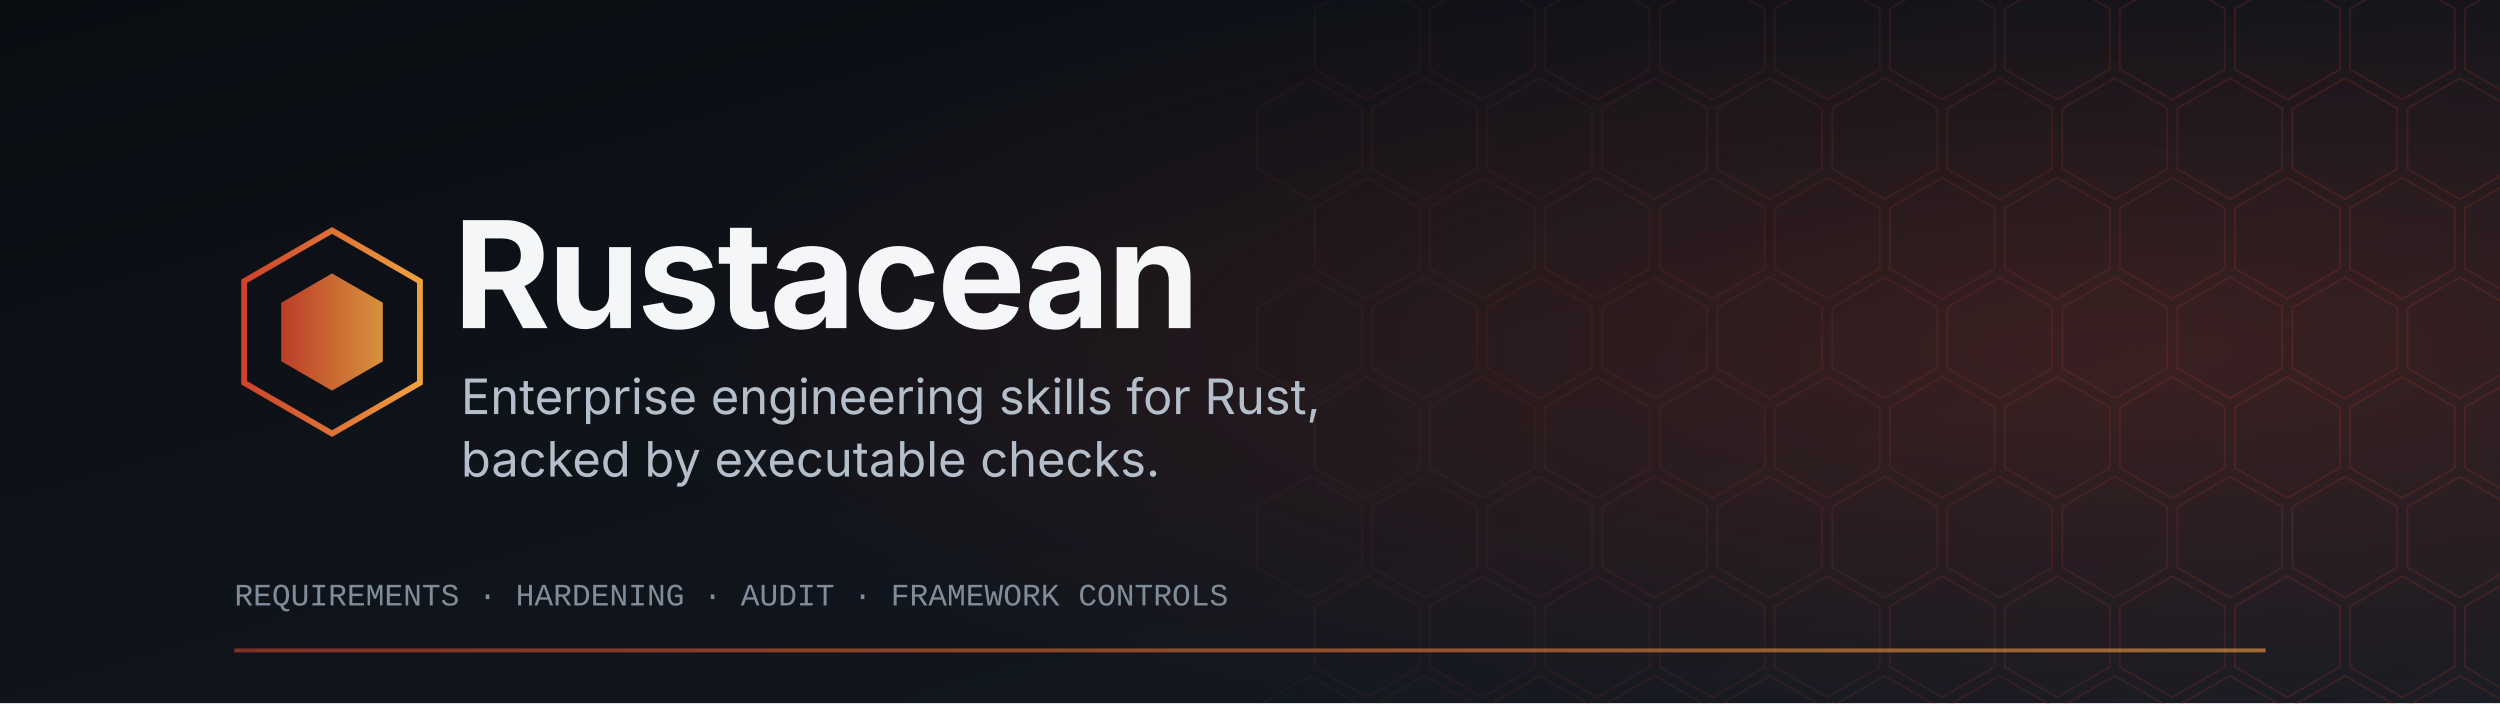
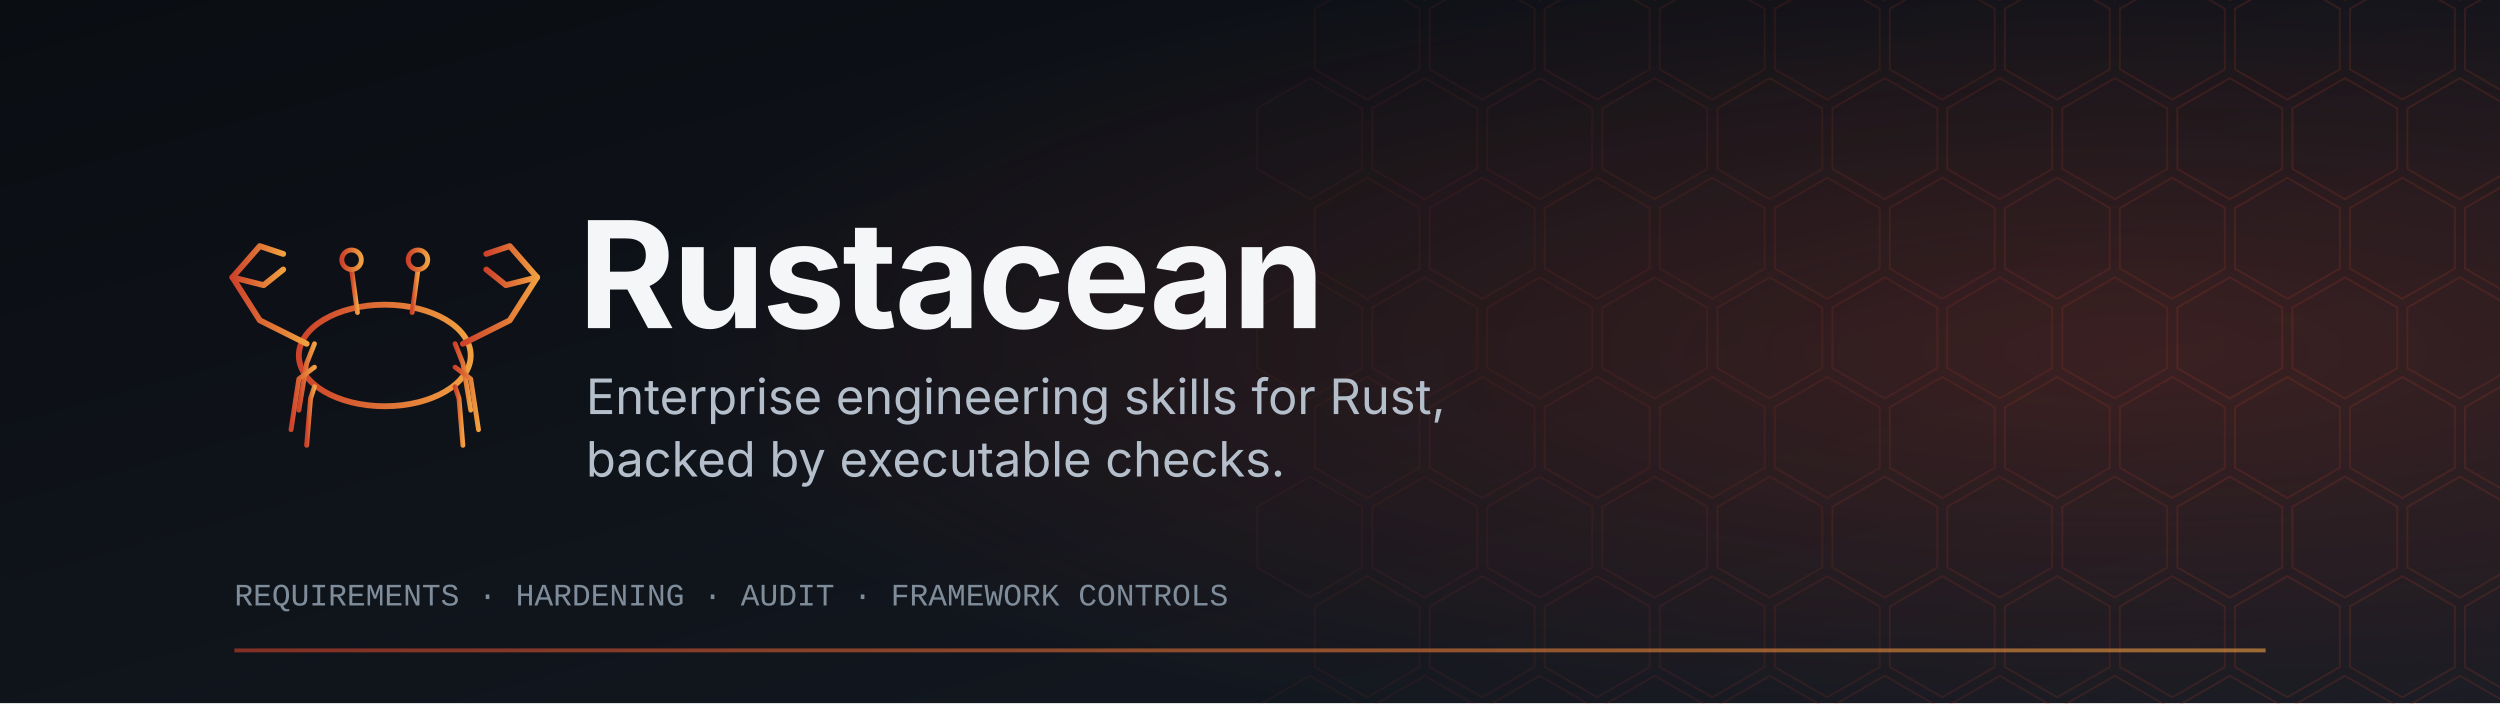
<svg xmlns="http://www.w3.org/2000/svg" width="1280" height="360" viewBox="0 0 1280 360" role="img" aria-labelledby="t d">
  <defs>
    <linearGradient id="bg" x1="0" y1="0" x2="1" y2="1">
      <stop offset="0" stop-color="#0a0d12" />
      <stop offset="1" stop-color="#151b24" />
    </linearGradient>
    <linearGradient id="accent" x1="0" y1="0" x2="1" y2="0">
      <stop offset="0" stop-color="#ce422b" />
      <stop offset="1" stop-color="#f0a040" />
    </linearGradient>
    <radialGradient id="glow" cx="0.85" cy="0.5" r="0.6">
      <stop offset="0" stop-color="#ce422b" stop-opacity="0.22" />
      <stop offset="1" stop-color="#ce422b" stop-opacity="0" />
    </radialGradient>
  </defs>
  <rect width="1280" height="360" fill="url(#bg)" />
  <rect width="1280" height="360" fill="url(#glow)" />
  <g>
    <polygon points="697.4,-46.5 697.4,-15.5 670.6,0.0 643.7,-15.5 643.7,-46.5 670.6,-62.0" fill="none" stroke="#ce422b" stroke-opacity="0.062" stroke-width="1" />
    <polygon points="756.3,-46.5 756.3,-15.5 729.4,0.0 702.6,-15.5 702.6,-46.5 729.4,-62.0" fill="none" stroke="#ce422b" stroke-opacity="0.074" stroke-width="1" />
    <polygon points="815.2,-46.5 815.2,-15.5 788.3,0.0 761.5,-15.5 761.5,-46.5 788.3,-62.0" fill="none" stroke="#ce422b" stroke-opacity="0.086" stroke-width="1" />
    <polygon points="874.1,-46.5 874.1,-15.5 847.2,0.0 820.4,-15.5 820.4,-46.5 847.2,-62.0" fill="none" stroke="#ce422b" stroke-opacity="0.097" stroke-width="1" />
    <polygon points="933.0,-46.5 933.0,-15.5 906.1,0.0 879.3,-15.5 879.3,-46.5 906.1,-62.0" fill="none" stroke="#ce422b" stroke-opacity="0.109" stroke-width="1" />
    <polygon points="991.9,-46.5 991.9,-15.5 965.0,0.0 938.2,-15.5 938.2,-46.5 965.0,-62.0" fill="none" stroke="#ce422b" stroke-opacity="0.121" stroke-width="1" />
    <polygon points="1050.7,-46.5 1050.7,-15.5 1023.9,0.0 997.0,-15.5 997.0,-46.5 1023.9,-62.0" fill="none" stroke="#ce422b" stroke-opacity="0.133" stroke-width="1" />
    <polygon points="1109.6,-46.5 1109.6,-15.5 1082.8,0.0 1055.9,-15.5 1055.9,-46.5 1082.8,-62.0" fill="none" stroke="#ce422b" stroke-opacity="0.145" stroke-width="1" />
    <polygon points="1168.5,-46.5 1168.5,-15.5 1141.7,0.0 1114.8,-15.5 1114.8,-46.5 1141.7,-62.0" fill="none" stroke="#ce422b" stroke-opacity="0.156" stroke-width="1" />
    <polygon points="1227.4,-46.5 1227.4,-15.5 1200.6,0.0 1173.7,-15.5 1173.7,-46.5 1200.6,-62.0" fill="none" stroke="#ce422b" stroke-opacity="0.160" stroke-width="1" />
    <polygon points="1286.3,-46.5 1286.3,-15.5 1259.5,0.0 1232.6,-15.5 1232.6,-46.5 1259.5,-62.0" fill="none" stroke="#ce422b" stroke-opacity="0.160" stroke-width="1" />
    <polygon points="1345.2,-46.5 1345.2,-15.5 1318.3,0.0 1291.5,-15.5 1291.5,-46.5 1318.3,-62.0" fill="none" stroke="#ce422b" stroke-opacity="0.160" stroke-width="1" />
    <polygon points="726.8,4.5 726.8,35.5 700.0,51.0 673.2,35.5 673.2,4.5 700.0,-11.0" fill="none" stroke="#ce422b" stroke-opacity="0.068" stroke-width="1" />
    <polygon points="785.7,4.5 785.7,35.5 758.9,51.0 732.0,35.5 732.0,4.5 758.9,-11.0" fill="none" stroke="#ce422b" stroke-opacity="0.080" stroke-width="1" />
    <polygon points="844.6,4.5 844.6,35.5 817.8,51.0 790.9,35.5 790.9,4.5 817.8,-11.0" fill="none" stroke="#ce422b" stroke-opacity="0.092" stroke-width="1" />
    <polygon points="903.5,4.5 903.5,35.5 876.7,51.0 849.8,35.5 849.8,4.5 876.7,-11.0" fill="none" stroke="#ce422b" stroke-opacity="0.103" stroke-width="1" />
    <polygon points="962.4,4.5 962.4,35.5 935.6,51.0 908.7,35.5 908.7,4.5 935.6,-11.0" fill="none" stroke="#ce422b" stroke-opacity="0.115" stroke-width="1" />
    <polygon points="1021.3,4.5 1021.3,35.5 994.4,51.0 967.6,35.5 967.6,4.5 994.4,-11.0" fill="none" stroke="#ce422b" stroke-opacity="0.127" stroke-width="1" />
    <polygon points="1080.2,4.5 1080.2,35.5 1053.3,51.0 1026.5,35.5 1026.5,4.5 1053.3,-11.0" fill="none" stroke="#ce422b" stroke-opacity="0.139" stroke-width="1" />
    <polygon points="1139.1,4.5 1139.1,35.5 1112.2,51.0 1085.4,35.5 1085.4,4.5 1112.2,-11.0" fill="none" stroke="#ce422b" stroke-opacity="0.150" stroke-width="1" />
    <polygon points="1198.0,4.5 1198.0,35.5 1171.1,51.0 1144.3,35.5 1144.3,4.5 1171.1,-11.0" fill="none" stroke="#ce422b" stroke-opacity="0.160" stroke-width="1" />
    <polygon points="1256.9,4.5 1256.9,35.5 1230.0,51.0 1203.2,35.5 1203.2,4.5 1230.0,-11.0" fill="none" stroke="#ce422b" stroke-opacity="0.160" stroke-width="1" />
    <polygon points="1315.7,4.5 1315.7,35.5 1288.9,51.0 1262.1,35.5 1262.1,4.5 1288.9,-11.0" fill="none" stroke="#ce422b" stroke-opacity="0.160" stroke-width="1" />
    <polygon points="697.4,55.5 697.4,86.5 670.6,102.0 643.7,86.5 643.7,55.5 670.6,40.0" fill="none" stroke="#ce422b" stroke-opacity="0.062" stroke-width="1" />
    <polygon points="756.3,55.5 756.3,86.5 729.4,102.0 702.6,86.5 702.6,55.5 729.4,40.0" fill="none" stroke="#ce422b" stroke-opacity="0.074" stroke-width="1" />
    <polygon points="815.2,55.5 815.2,86.5 788.3,102.0 761.5,86.5 761.5,55.5 788.3,40.0" fill="none" stroke="#ce422b" stroke-opacity="0.086" stroke-width="1" />
    <polygon points="874.1,55.5 874.1,86.5 847.2,102.0 820.4,86.5 820.4,55.5 847.2,40.0" fill="none" stroke="#ce422b" stroke-opacity="0.097" stroke-width="1" />
    <polygon points="933.0,55.5 933.0,86.5 906.1,102.0 879.3,86.5 879.3,55.5 906.1,40.0" fill="none" stroke="#ce422b" stroke-opacity="0.109" stroke-width="1" />
    <polygon points="991.9,55.5 991.9,86.5 965.0,102.0 938.2,86.5 938.2,55.5 965.0,40.0" fill="none" stroke="#ce422b" stroke-opacity="0.121" stroke-width="1" />
    <polygon points="1050.7,55.5 1050.7,86.5 1023.9,102.0 997.0,86.5 997.0,55.5 1023.9,40.0" fill="none" stroke="#ce422b" stroke-opacity="0.133" stroke-width="1" />
    <polygon points="1109.6,55.5 1109.6,86.5 1082.8,102.0 1055.9,86.5 1055.9,55.5 1082.8,40.0" fill="none" stroke="#ce422b" stroke-opacity="0.145" stroke-width="1" />
    <polygon points="1168.5,55.5 1168.5,86.5 1141.7,102.0 1114.8,86.5 1114.8,55.5 1141.7,40.0" fill="none" stroke="#ce422b" stroke-opacity="0.156" stroke-width="1" />
    <polygon points="1227.4,55.5 1227.4,86.5 1200.6,102.0 1173.7,86.5 1173.7,55.5 1200.6,40.0" fill="none" stroke="#ce422b" stroke-opacity="0.160" stroke-width="1" />
    <polygon points="1286.3,55.5 1286.3,86.5 1259.5,102.0 1232.6,86.5 1232.6,55.5 1259.5,40.0" fill="none" stroke="#ce422b" stroke-opacity="0.160" stroke-width="1" />
    <polygon points="1345.2,55.5 1345.2,86.5 1318.3,102.0 1291.5,86.5 1291.5,55.5 1318.3,40.0" fill="none" stroke="#ce422b" stroke-opacity="0.160" stroke-width="1" />
    <polygon points="726.8,106.5 726.8,137.5 700.0,153.0 673.2,137.5 673.2,106.5 700.0,91.0" fill="none" stroke="#ce422b" stroke-opacity="0.068" stroke-width="1" />
    <polygon points="785.7,106.5 785.7,137.5 758.9,153.0 732.0,137.5 732.0,106.5 758.9,91.0" fill="none" stroke="#ce422b" stroke-opacity="0.080" stroke-width="1" />
    <polygon points="844.6,106.5 844.6,137.5 817.8,153.0 790.9,137.5 790.9,106.5 817.8,91.0" fill="none" stroke="#ce422b" stroke-opacity="0.092" stroke-width="1" />
    <polygon points="903.5,106.5 903.5,137.5 876.7,153.0 849.8,137.5 849.8,106.5 876.7,91.0" fill="none" stroke="#ce422b" stroke-opacity="0.103" stroke-width="1" />
    <polygon points="962.4,106.5 962.4,137.5 935.6,153.0 908.7,137.5 908.7,106.5 935.6,91.0" fill="none" stroke="#ce422b" stroke-opacity="0.115" stroke-width="1" />
    <polygon points="1021.3,106.5 1021.3,137.5 994.4,153.0 967.6,137.5 967.6,106.5 994.4,91.0" fill="none" stroke="#ce422b" stroke-opacity="0.127" stroke-width="1" />
    <polygon points="1080.2,106.5 1080.2,137.5 1053.3,153.0 1026.5,137.5 1026.5,106.5 1053.3,91.0" fill="none" stroke="#ce422b" stroke-opacity="0.139" stroke-width="1" />
    <polygon points="1139.1,106.5 1139.1,137.5 1112.2,153.0 1085.4,137.5 1085.4,106.5 1112.2,91.0" fill="none" stroke="#ce422b" stroke-opacity="0.150" stroke-width="1" />
    <polygon points="1198.0,106.5 1198.0,137.5 1171.1,153.0 1144.3,137.5 1144.3,106.5 1171.1,91.0" fill="none" stroke="#ce422b" stroke-opacity="0.160" stroke-width="1" />
    <polygon points="1256.9,106.5 1256.9,137.5 1230.0,153.0 1203.2,137.5 1203.2,106.5 1230.0,91.0" fill="none" stroke="#ce422b" stroke-opacity="0.160" stroke-width="1" />
    <polygon points="1315.7,106.5 1315.7,137.5 1288.9,153.0 1262.1,137.5 1262.1,106.5 1288.9,91.0" fill="none" stroke="#ce422b" stroke-opacity="0.160" stroke-width="1" />
    <polygon points="697.4,157.5 697.4,188.5 670.6,204.0 643.7,188.5 643.7,157.5 670.6,142.0" fill="none" stroke="#ce422b" stroke-opacity="0.062" stroke-width="1" />
    <polygon points="756.3,157.5 756.3,188.5 729.4,204.0 702.6,188.5 702.6,157.5 729.4,142.0" fill="none" stroke="#ce422b" stroke-opacity="0.074" stroke-width="1" />
    <polygon points="815.2,157.5 815.2,188.5 788.3,204.0 761.5,188.5 761.5,157.5 788.3,142.0" fill="none" stroke="#ce422b" stroke-opacity="0.086" stroke-width="1" />
    <polygon points="874.1,157.5 874.1,188.5 847.2,204.0 820.4,188.5 820.4,157.5 847.2,142.0" fill="none" stroke="#ce422b" stroke-opacity="0.097" stroke-width="1" />
    <polygon points="933.0,157.5 933.0,188.5 906.1,204.0 879.3,188.5 879.3,157.5 906.1,142.0" fill="none" stroke="#ce422b" stroke-opacity="0.109" stroke-width="1" />
    <polygon points="991.9,157.5 991.9,188.5 965.0,204.0 938.2,188.5 938.2,157.5 965.0,142.0" fill="none" stroke="#ce422b" stroke-opacity="0.121" stroke-width="1" />
    <polygon points="1050.7,157.5 1050.7,188.5 1023.9,204.0 997.0,188.5 997.0,157.5 1023.9,142.0" fill="none" stroke="#ce422b" stroke-opacity="0.133" stroke-width="1" />
    <polygon points="1109.6,157.5 1109.6,188.5 1082.8,204.0 1055.9,188.5 1055.9,157.5 1082.8,142.0" fill="none" stroke="#ce422b" stroke-opacity="0.145" stroke-width="1" />
    <polygon points="1168.5,157.5 1168.5,188.5 1141.7,204.0 1114.8,188.5 1114.8,157.5 1141.7,142.0" fill="none" stroke="#ce422b" stroke-opacity="0.156" stroke-width="1" />
    <polygon points="1227.4,157.5 1227.4,188.5 1200.6,204.0 1173.7,188.5 1173.7,157.5 1200.6,142.0" fill="none" stroke="#ce422b" stroke-opacity="0.160" stroke-width="1" />
    <polygon points="1286.3,157.5 1286.3,188.5 1259.5,204.0 1232.6,188.5 1232.6,157.5 1259.5,142.0" fill="none" stroke="#ce422b" stroke-opacity="0.160" stroke-width="1" />
    <polygon points="1345.2,157.5 1345.2,188.5 1318.3,204.0 1291.5,188.5 1291.5,157.5 1318.3,142.0" fill="none" stroke="#ce422b" stroke-opacity="0.160" stroke-width="1" />
    <polygon points="726.8,208.5 726.8,239.5 700.0,255.0 673.2,239.5 673.2,208.5 700.0,193.0" fill="none" stroke="#ce422b" stroke-opacity="0.068" stroke-width="1" />
    <polygon points="785.7,208.5 785.7,239.5 758.9,255.0 732.0,239.5 732.0,208.5 758.9,193.0" fill="none" stroke="#ce422b" stroke-opacity="0.080" stroke-width="1" />
    <polygon points="844.6,208.5 844.6,239.5 817.8,255.0 790.9,239.5 790.9,208.5 817.8,193.0" fill="none" stroke="#ce422b" stroke-opacity="0.092" stroke-width="1" />
    <polygon points="903.5,208.5 903.5,239.5 876.7,255.0 849.8,239.5 849.8,208.5 876.7,193.0" fill="none" stroke="#ce422b" stroke-opacity="0.103" stroke-width="1" />
    <polygon points="962.4,208.5 962.4,239.5 935.6,255.0 908.7,239.5 908.7,208.5 935.6,193.0" fill="none" stroke="#ce422b" stroke-opacity="0.115" stroke-width="1" />
    <polygon points="1021.3,208.5 1021.3,239.5 994.4,255.0 967.6,239.5 967.6,208.5 994.4,193.0" fill="none" stroke="#ce422b" stroke-opacity="0.127" stroke-width="1" />
    <polygon points="1080.2,208.5 1080.2,239.5 1053.3,255.0 1026.5,239.5 1026.5,208.5 1053.3,193.0" fill="none" stroke="#ce422b" stroke-opacity="0.139" stroke-width="1" />
    <polygon points="1139.1,208.5 1139.1,239.5 1112.2,255.0 1085.4,239.5 1085.4,208.5 1112.2,193.0" fill="none" stroke="#ce422b" stroke-opacity="0.150" stroke-width="1" />
    <polygon points="1198.0,208.5 1198.0,239.5 1171.1,255.0 1144.3,239.5 1144.3,208.5 1171.1,193.0" fill="none" stroke="#ce422b" stroke-opacity="0.160" stroke-width="1" />
    <polygon points="1256.9,208.5 1256.9,239.5 1230.0,255.0 1203.2,239.5 1203.2,208.5 1230.0,193.0" fill="none" stroke="#ce422b" stroke-opacity="0.160" stroke-width="1" />
    <polygon points="1315.7,208.5 1315.7,239.5 1288.9,255.0 1262.1,239.5 1262.1,208.5 1288.9,193.0" fill="none" stroke="#ce422b" stroke-opacity="0.160" stroke-width="1" />
    <polygon points="697.4,259.5 697.4,290.5 670.6,306.0 643.7,290.5 643.7,259.5 670.6,244.0" fill="none" stroke="#ce422b" stroke-opacity="0.062" stroke-width="1" />
    <polygon points="756.3,259.5 756.3,290.5 729.4,306.0 702.6,290.5 702.6,259.5 729.4,244.0" fill="none" stroke="#ce422b" stroke-opacity="0.074" stroke-width="1" />
    <polygon points="815.2,259.5 815.2,290.5 788.3,306.0 761.5,290.5 761.5,259.5 788.3,244.0" fill="none" stroke="#ce422b" stroke-opacity="0.086" stroke-width="1" />
    <polygon points="874.1,259.5 874.1,290.5 847.2,306.0 820.4,290.5 820.4,259.5 847.2,244.0" fill="none" stroke="#ce422b" stroke-opacity="0.097" stroke-width="1" />
    <polygon points="933.0,259.5 933.0,290.5 906.1,306.0 879.3,290.5 879.3,259.5 906.1,244.0" fill="none" stroke="#ce422b" stroke-opacity="0.109" stroke-width="1" />
    <polygon points="991.9,259.5 991.9,290.5 965.0,306.0 938.2,290.5 938.2,259.5 965.0,244.0" fill="none" stroke="#ce422b" stroke-opacity="0.121" stroke-width="1" />
    <polygon points="1050.7,259.5 1050.7,290.5 1023.9,306.0 997.0,290.5 997.0,259.5 1023.9,244.0" fill="none" stroke="#ce422b" stroke-opacity="0.133" stroke-width="1" />
    <polygon points="1109.6,259.5 1109.6,290.5 1082.8,306.0 1055.9,290.5 1055.9,259.5 1082.8,244.0" fill="none" stroke="#ce422b" stroke-opacity="0.145" stroke-width="1" />
    <polygon points="1168.5,259.5 1168.5,290.5 1141.7,306.0 1114.8,290.5 1114.8,259.5 1141.7,244.0" fill="none" stroke="#ce422b" stroke-opacity="0.156" stroke-width="1" />
    <polygon points="1227.4,259.5 1227.4,290.5 1200.6,306.0 1173.7,290.5 1173.7,259.5 1200.6,244.0" fill="none" stroke="#ce422b" stroke-opacity="0.160" stroke-width="1" />
    <polygon points="1286.3,259.5 1286.3,290.5 1259.5,306.0 1232.6,290.5 1232.6,259.5 1259.5,244.0" fill="none" stroke="#ce422b" stroke-opacity="0.160" stroke-width="1" />
    <polygon points="1345.2,259.5 1345.2,290.5 1318.3,306.0 1291.5,290.5 1291.5,259.5 1318.3,244.0" fill="none" stroke="#ce422b" stroke-opacity="0.160" stroke-width="1" />
    <polygon points="726.8,310.5 726.8,341.5 700.0,357.0 673.2,341.5 673.2,310.5 700.0,295.0" fill="none" stroke="#ce422b" stroke-opacity="0.068" stroke-width="1" />
    <polygon points="785.7,310.5 785.7,341.5 758.9,357.0 732.0,341.5 732.0,310.5 758.9,295.0" fill="none" stroke="#ce422b" stroke-opacity="0.080" stroke-width="1" />
    <polygon points="844.6,310.5 844.6,341.5 817.8,357.0 790.9,341.5 790.9,310.5 817.8,295.0" fill="none" stroke="#ce422b" stroke-opacity="0.092" stroke-width="1" />
    <polygon points="903.5,310.5 903.5,341.5 876.7,357.0 849.8,341.5 849.8,310.5 876.7,295.0" fill="none" stroke="#ce422b" stroke-opacity="0.103" stroke-width="1" />
    <polygon points="962.4,310.5 962.4,341.5 935.6,357.0 908.7,341.5 908.7,310.5 935.6,295.0" fill="none" stroke="#ce422b" stroke-opacity="0.115" stroke-width="1" />
    <polygon points="1021.3,310.5 1021.3,341.5 994.4,357.0 967.6,341.5 967.6,310.5 994.4,295.0" fill="none" stroke="#ce422b" stroke-opacity="0.127" stroke-width="1" />
    <polygon points="1080.2,310.5 1080.2,341.5 1053.3,357.0 1026.5,341.5 1026.5,310.5 1053.3,295.0" fill="none" stroke="#ce422b" stroke-opacity="0.139" stroke-width="1" />
    <polygon points="1139.1,310.5 1139.1,341.5 1112.2,357.0 1085.4,341.5 1085.4,310.5 1112.2,295.0" fill="none" stroke="#ce422b" stroke-opacity="0.150" stroke-width="1" />
    <polygon points="1198.0,310.5 1198.0,341.5 1171.1,357.0 1144.3,341.5 1144.3,310.5 1171.1,295.0" fill="none" stroke="#ce422b" stroke-opacity="0.160" stroke-width="1" />
    <polygon points="1256.9,310.5 1256.9,341.5 1230.0,357.0 1203.2,341.5 1203.2,310.5 1230.0,295.0" fill="none" stroke="#ce422b" stroke-opacity="0.160" stroke-width="1" />
    <polygon points="1315.7,310.5 1315.7,341.5 1288.9,357.0 1262.1,341.5 1262.1,310.5 1288.9,295.0" fill="none" stroke="#ce422b" stroke-opacity="0.160" stroke-width="1" />
    <polygon points="697.4,361.5 697.4,392.5 670.6,408.0 643.7,392.5 643.7,361.5 670.6,346.0" fill="none" stroke="#ce422b" stroke-opacity="0.062" stroke-width="1" />
    <polygon points="756.3,361.5 756.3,392.5 729.4,408.0 702.6,392.5 702.6,361.5 729.4,346.0" fill="none" stroke="#ce422b" stroke-opacity="0.074" stroke-width="1" />
    <polygon points="815.2,361.5 815.2,392.5 788.3,408.0 761.5,392.5 761.5,361.5 788.3,346.0" fill="none" stroke="#ce422b" stroke-opacity="0.086" stroke-width="1" />
    <polygon points="874.1,361.5 874.1,392.5 847.2,408.0 820.4,392.5 820.4,361.5 847.2,346.0" fill="none" stroke="#ce422b" stroke-opacity="0.097" stroke-width="1" />
    <polygon points="933.0,361.5 933.0,392.5 906.1,408.0 879.3,392.5 879.3,361.5 906.1,346.0" fill="none" stroke="#ce422b" stroke-opacity="0.109" stroke-width="1" />
    <polygon points="991.9,361.5 991.9,392.5 965.0,408.0 938.2,392.5 938.2,361.5 965.0,346.0" fill="none" stroke="#ce422b" stroke-opacity="0.121" stroke-width="1" />
    <polygon points="1050.7,361.5 1050.7,392.5 1023.9,408.0 997.0,392.5 997.0,361.5 1023.9,346.0" fill="none" stroke="#ce422b" stroke-opacity="0.133" stroke-width="1" />
    <polygon points="1109.6,361.5 1109.6,392.5 1082.8,408.0 1055.9,392.5 1055.9,361.5 1082.8,346.0" fill="none" stroke="#ce422b" stroke-opacity="0.145" stroke-width="1" />
    <polygon points="1168.5,361.5 1168.5,392.5 1141.7,408.0 1114.8,392.5 1114.8,361.5 1141.7,346.0" fill="none" stroke="#ce422b" stroke-opacity="0.156" stroke-width="1" />
    <polygon points="1227.4,361.5 1227.4,392.5 1200.6,408.0 1173.7,392.5 1173.7,361.5 1200.6,346.0" fill="none" stroke="#ce422b" stroke-opacity="0.160" stroke-width="1" />
    <polygon points="1286.3,361.5 1286.3,392.5 1259.5,408.0 1232.6,392.5 1232.6,361.5 1259.5,346.0" fill="none" stroke="#ce422b" stroke-opacity="0.160" stroke-width="1" />
    <polygon points="1345.2,361.5 1345.2,392.5 1318.3,408.0 1291.5,392.5 1291.5,361.5 1318.3,346.0" fill="none" stroke="#ce422b" stroke-opacity="0.160" stroke-width="1" />
    <polygon points="726.8,412.5 726.8,443.5 700.0,459.0 673.2,443.5 673.2,412.5 700.0,397.0" fill="none" stroke="#ce422b" stroke-opacity="0.068" stroke-width="1" />
    <polygon points="785.7,412.5 785.7,443.5 758.9,459.0 732.0,443.5 732.0,412.5 758.9,397.0" fill="none" stroke="#ce422b" stroke-opacity="0.080" stroke-width="1" />
    <polygon points="844.6,412.5 844.6,443.5 817.8,459.0 790.9,443.5 790.9,412.5 817.8,397.0" fill="none" stroke="#ce422b" stroke-opacity="0.092" stroke-width="1" />
    <polygon points="903.5,412.5 903.5,443.5 876.7,459.0 849.8,443.5 849.8,412.5 876.7,397.0" fill="none" stroke="#ce422b" stroke-opacity="0.103" stroke-width="1" />
    <polygon points="962.4,412.5 962.4,443.5 935.6,459.0 908.7,443.5 908.7,412.5 935.6,397.0" fill="none" stroke="#ce422b" stroke-opacity="0.115" stroke-width="1" />
    <polygon points="1021.3,412.5 1021.3,443.5 994.4,459.0 967.6,443.5 967.6,412.5 994.4,397.0" fill="none" stroke="#ce422b" stroke-opacity="0.127" stroke-width="1" />
    <polygon points="1080.2,412.5 1080.2,443.5 1053.3,459.0 1026.5,443.5 1026.5,412.5 1053.3,397.0" fill="none" stroke="#ce422b" stroke-opacity="0.139" stroke-width="1" />
    <polygon points="1139.1,412.5 1139.1,443.5 1112.2,459.0 1085.4,443.5 1085.4,412.5 1112.2,397.0" fill="none" stroke="#ce422b" stroke-opacity="0.150" stroke-width="1" />
    <polygon points="1198.0,412.5 1198.0,443.5 1171.1,459.0 1144.3,443.5 1144.3,412.5 1171.1,397.0" fill="none" stroke="#ce422b" stroke-opacity="0.160" stroke-width="1" />
    <polygon points="1256.9,412.5 1256.9,443.5 1230.0,459.0 1203.2,443.5 1203.2,412.5 1230.0,397.0" fill="none" stroke="#ce422b" stroke-opacity="0.160" stroke-width="1" />
    <polygon points="1315.7,412.5 1315.7,443.5 1288.9,459.0 1262.1,443.5 1262.1,412.5 1288.9,397.0" fill="none" stroke="#ce422b" stroke-opacity="0.160" stroke-width="1" />
  </g>
-   <g transform="translate(120,118)">
-     <polygon points="95.0,26.0 95.0,78.0 50.0,104.0 5.0,78.0 5.0,26.0 50.0,0.0" fill="none" stroke="url(#accent)" stroke-width="3" />
-     <polygon points="76.0,37.0 76.0,67.0 50.0,82.0 24.0,67.0 24.0,37.0 50.0,22.0" fill="url(#accent)" fill-opacity="0.9" />
+   <g transform="translate(22,4)">
+     <ellipse cx="175" cy="178" rx="44" ry="26" fill="none" stroke="url(#accent)" stroke-width="3" />
+     <path d="M 161.0 156.0 L 158.0 134.0" stroke="url(#accent)" stroke-width="2.5" stroke-linecap="round" />
+     <path d="M 189.0 156.0 L 192.0 134.0" stroke="url(#accent)" stroke-width="2.5" stroke-linecap="round" />
+     <circle cx="158" cy="129" r="5" fill="none" stroke="url(#accent)" stroke-width="2.5" />
+     <circle cx="192" cy="129" r="5" fill="none" stroke="url(#accent)" stroke-width="2.5" />
+     <path d="M 135.0 172.0 L 111.0 160.0 L 97.0 138.0" fill="none" stroke="url(#accent)" stroke-width="3" stroke-linejoin="round" stroke-linecap="round" />
+     <path d="M 215.0 172.0 L 239.0 160.0 L 253.0 138.0" fill="none" stroke="url(#accent)" stroke-width="3" stroke-linejoin="round" stroke-linecap="round" />
+     <path d="M 97.0 138.0 L 111.0 122.0 L 123.0 126.0 M 97.0 138.0 L 113.0 142.0 L 123.0 134.0" fill="none" stroke="url(#accent)" stroke-width="3" stroke-linejoin="round" stroke-linecap="round" />
+     <path d="M 253.0 138.0 L 239.0 122.0 L 227.0 126.0 M 253.0 138.0 L 237.0 142.0 L 227.0 134.0" fill="none" stroke="url(#accent)" stroke-width="3" stroke-linejoin="round" stroke-linecap="round" />
+     <path d="M 139.0 172.0 L 135.0 182.0 L 131.0 206.0" fill="none" stroke="url(#accent)" stroke-width="2.5" stroke-linejoin="round" stroke-linecap="round" />
+     <path d="M 211.0 172.0 L 215.0 182.0 L 219.0 206.0" fill="none" stroke="url(#accent)" stroke-width="2.5" stroke-linejoin="round" stroke-linecap="round" />
+     <path d="M 139.0 184.0 L 131.0 190.0 L 127.0 216.0" fill="none" stroke="url(#accent)" stroke-width="2.5" stroke-linejoin="round" stroke-linecap="round" />
+     <path d="M 211.0 184.0 L 219.0 190.0 L 223.0 216.0" fill="none" stroke="url(#accent)" stroke-width="2.5" stroke-linejoin="round" stroke-linecap="round" />
+     <path d="M 139.0 194.0 L 137.0 200.0 L 135.0 224.0" fill="none" stroke="url(#accent)" stroke-width="2.5" stroke-linejoin="round" stroke-linecap="round" />
+     <path d="M 211.0 194.0 L 213.0 200.0 L 215.0 224.0" fill="none" stroke="url(#accent)" stroke-width="2.5" stroke-linejoin="round" stroke-linecap="round" />
  </g>
  <g font-family="Inter, 'Segoe UI', Helvetica, Arial, sans-serif">
-     <text x="232" y="168" font-size="76" font-weight="700" fill="#f4f6f8" letter-spacing="-1.5">Rustacean</text>
-     <text x="236" y="212" font-size="25" font-weight="400" fill="#b4bfcb">Enterprise engineering skills for Rust,</text>
-     <text x="236" y="244" font-size="25" font-weight="400" fill="#b4bfcb">backed by executable checks.</text>
+     <text x="296" y="168" font-size="76" font-weight="700" fill="#f4f6f8" letter-spacing="-1.5">Rustacean</text>
+     <text x="300" y="212" font-size="25" font-weight="400" fill="#b4bfcb">Enterprise engineering skills for Rust,</text>
+     <text x="300" y="244" font-size="25" font-weight="400" fill="#b4bfcb">backed by executable checks.</text>
  </g>
  <g font-family="'JetBrains Mono', 'SFMono-Regular', Consolas, 'Liberation Mono', monospace" font-size="16" fill="#7f8c9a">
    <text x="120" y="310">REQUIREMENTS  ·  HARDENING  ·  AUDIT  ·  FRAMEWORK CONTROLS</text>
  </g>
  <rect x="120" y="332" width="1040" height="2" fill="url(#accent)" fill-opacity="0.6" />
</svg>
